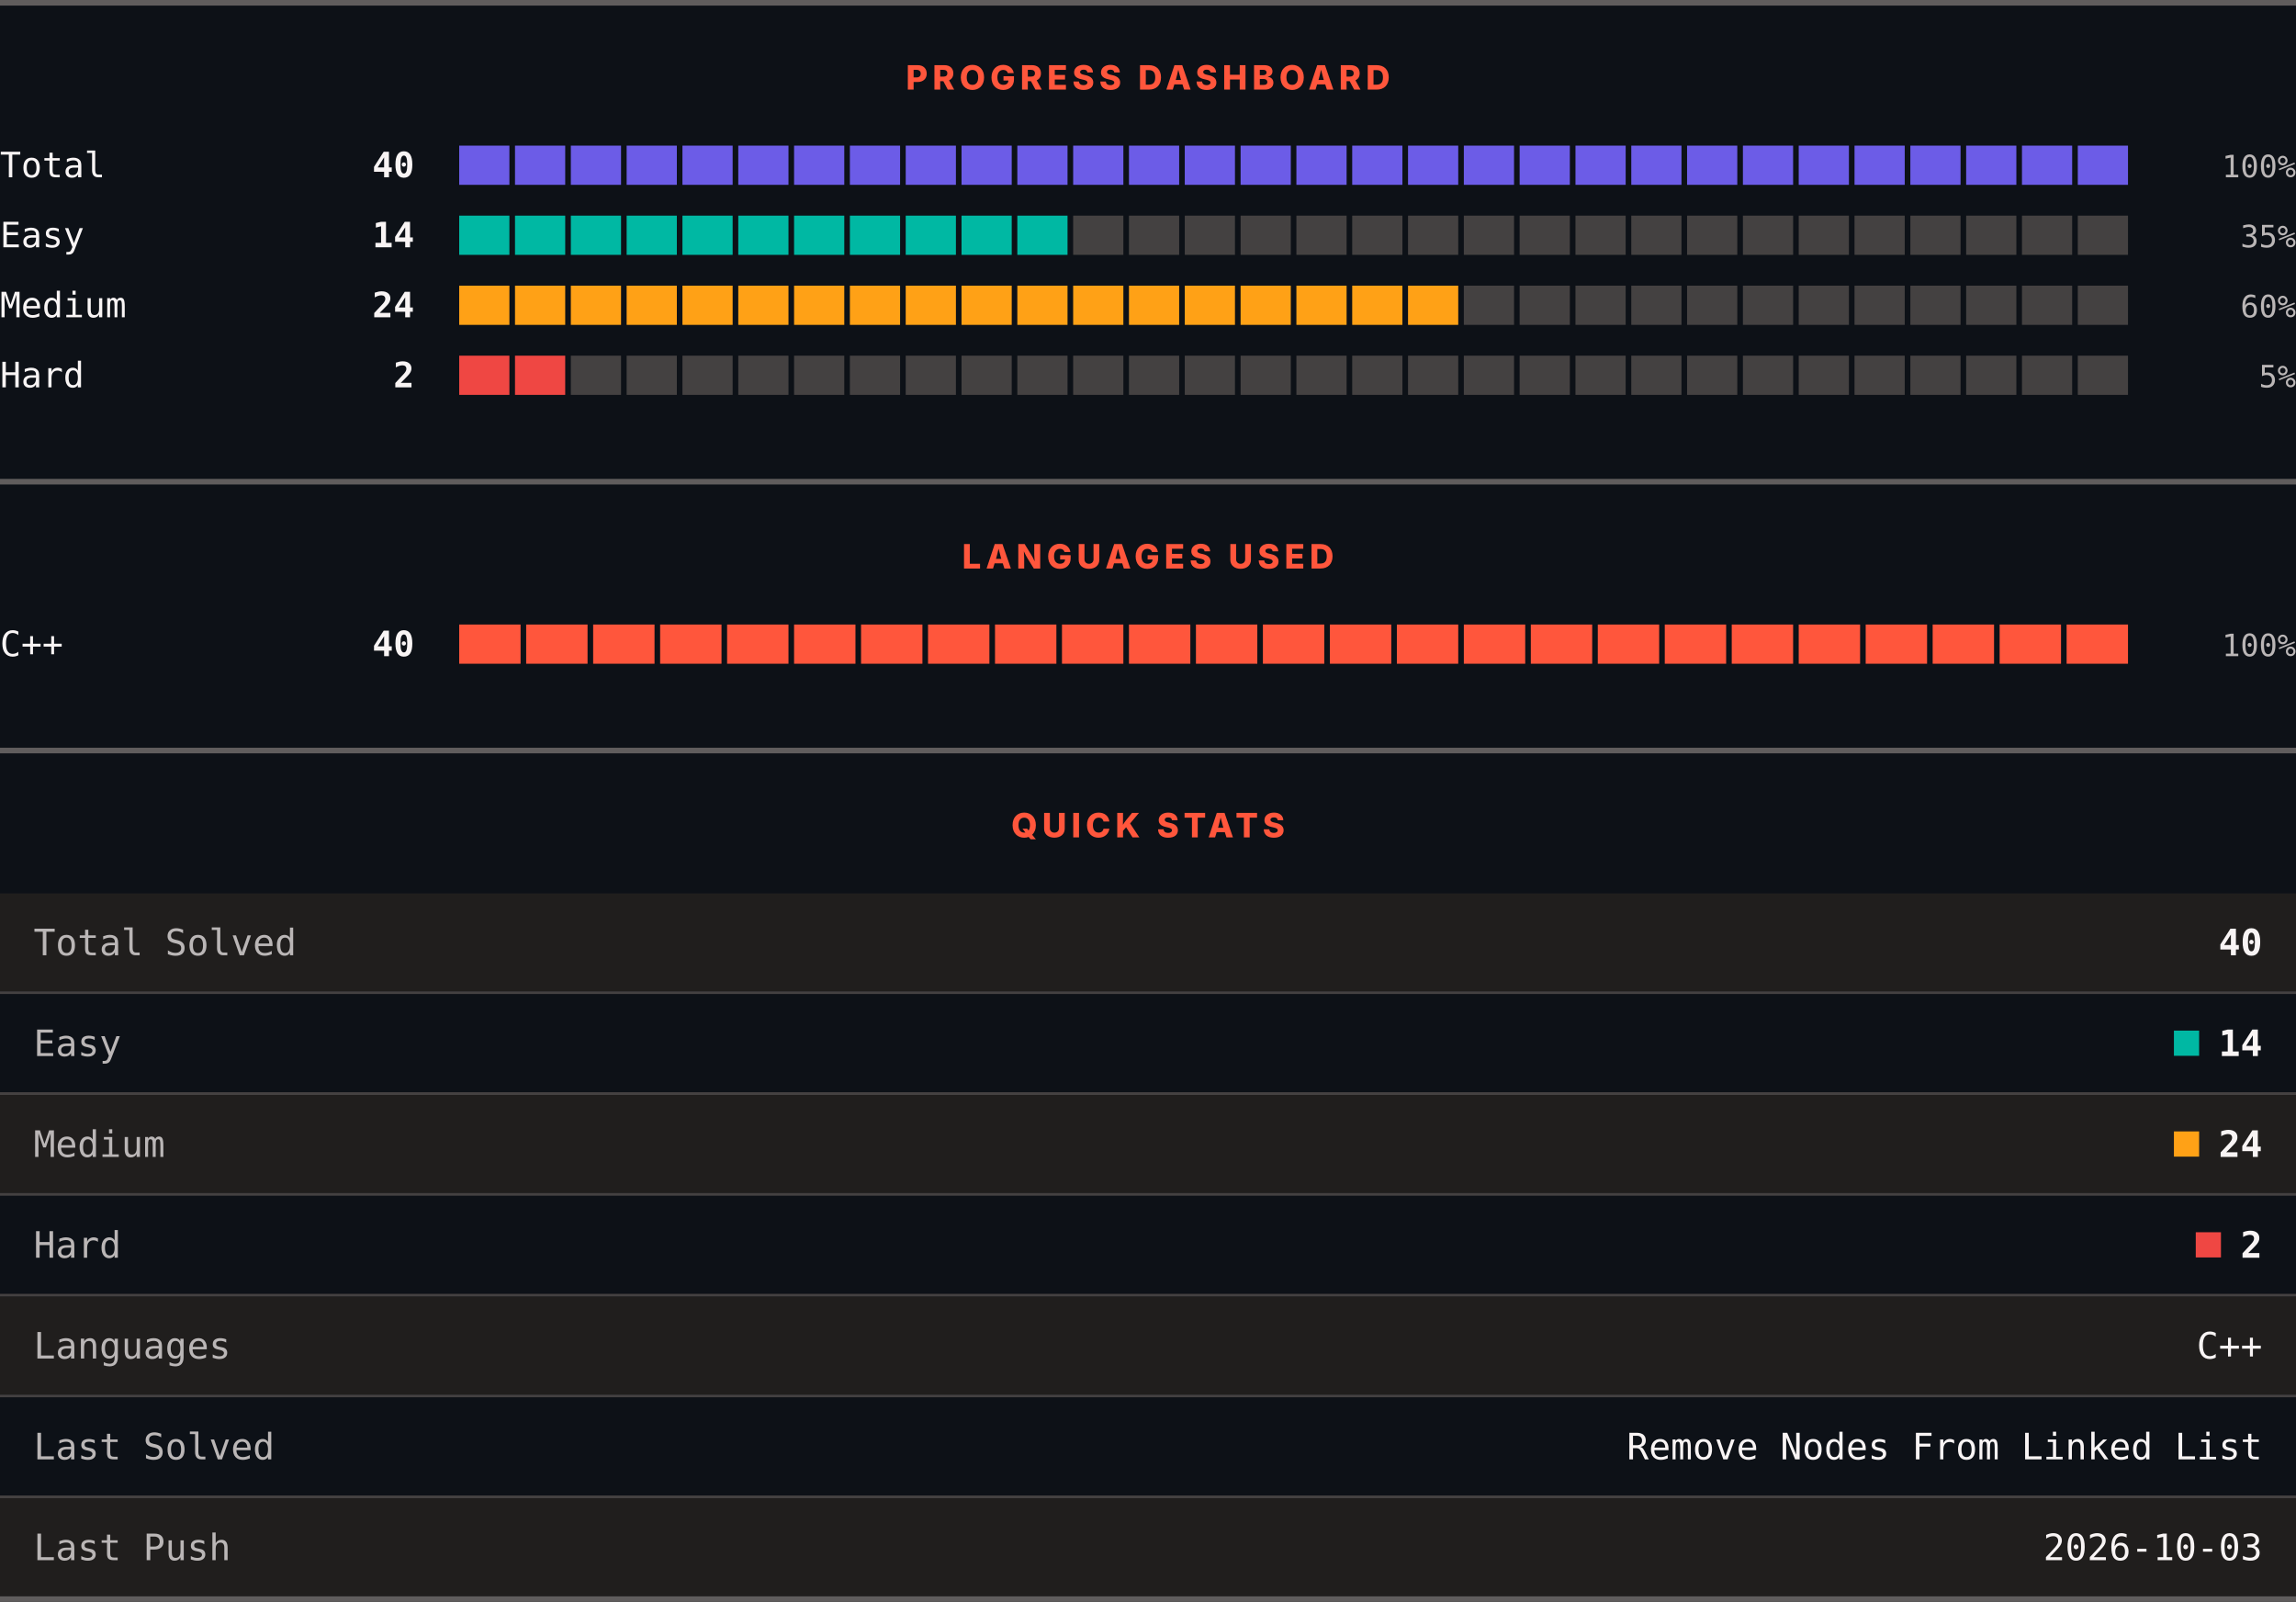
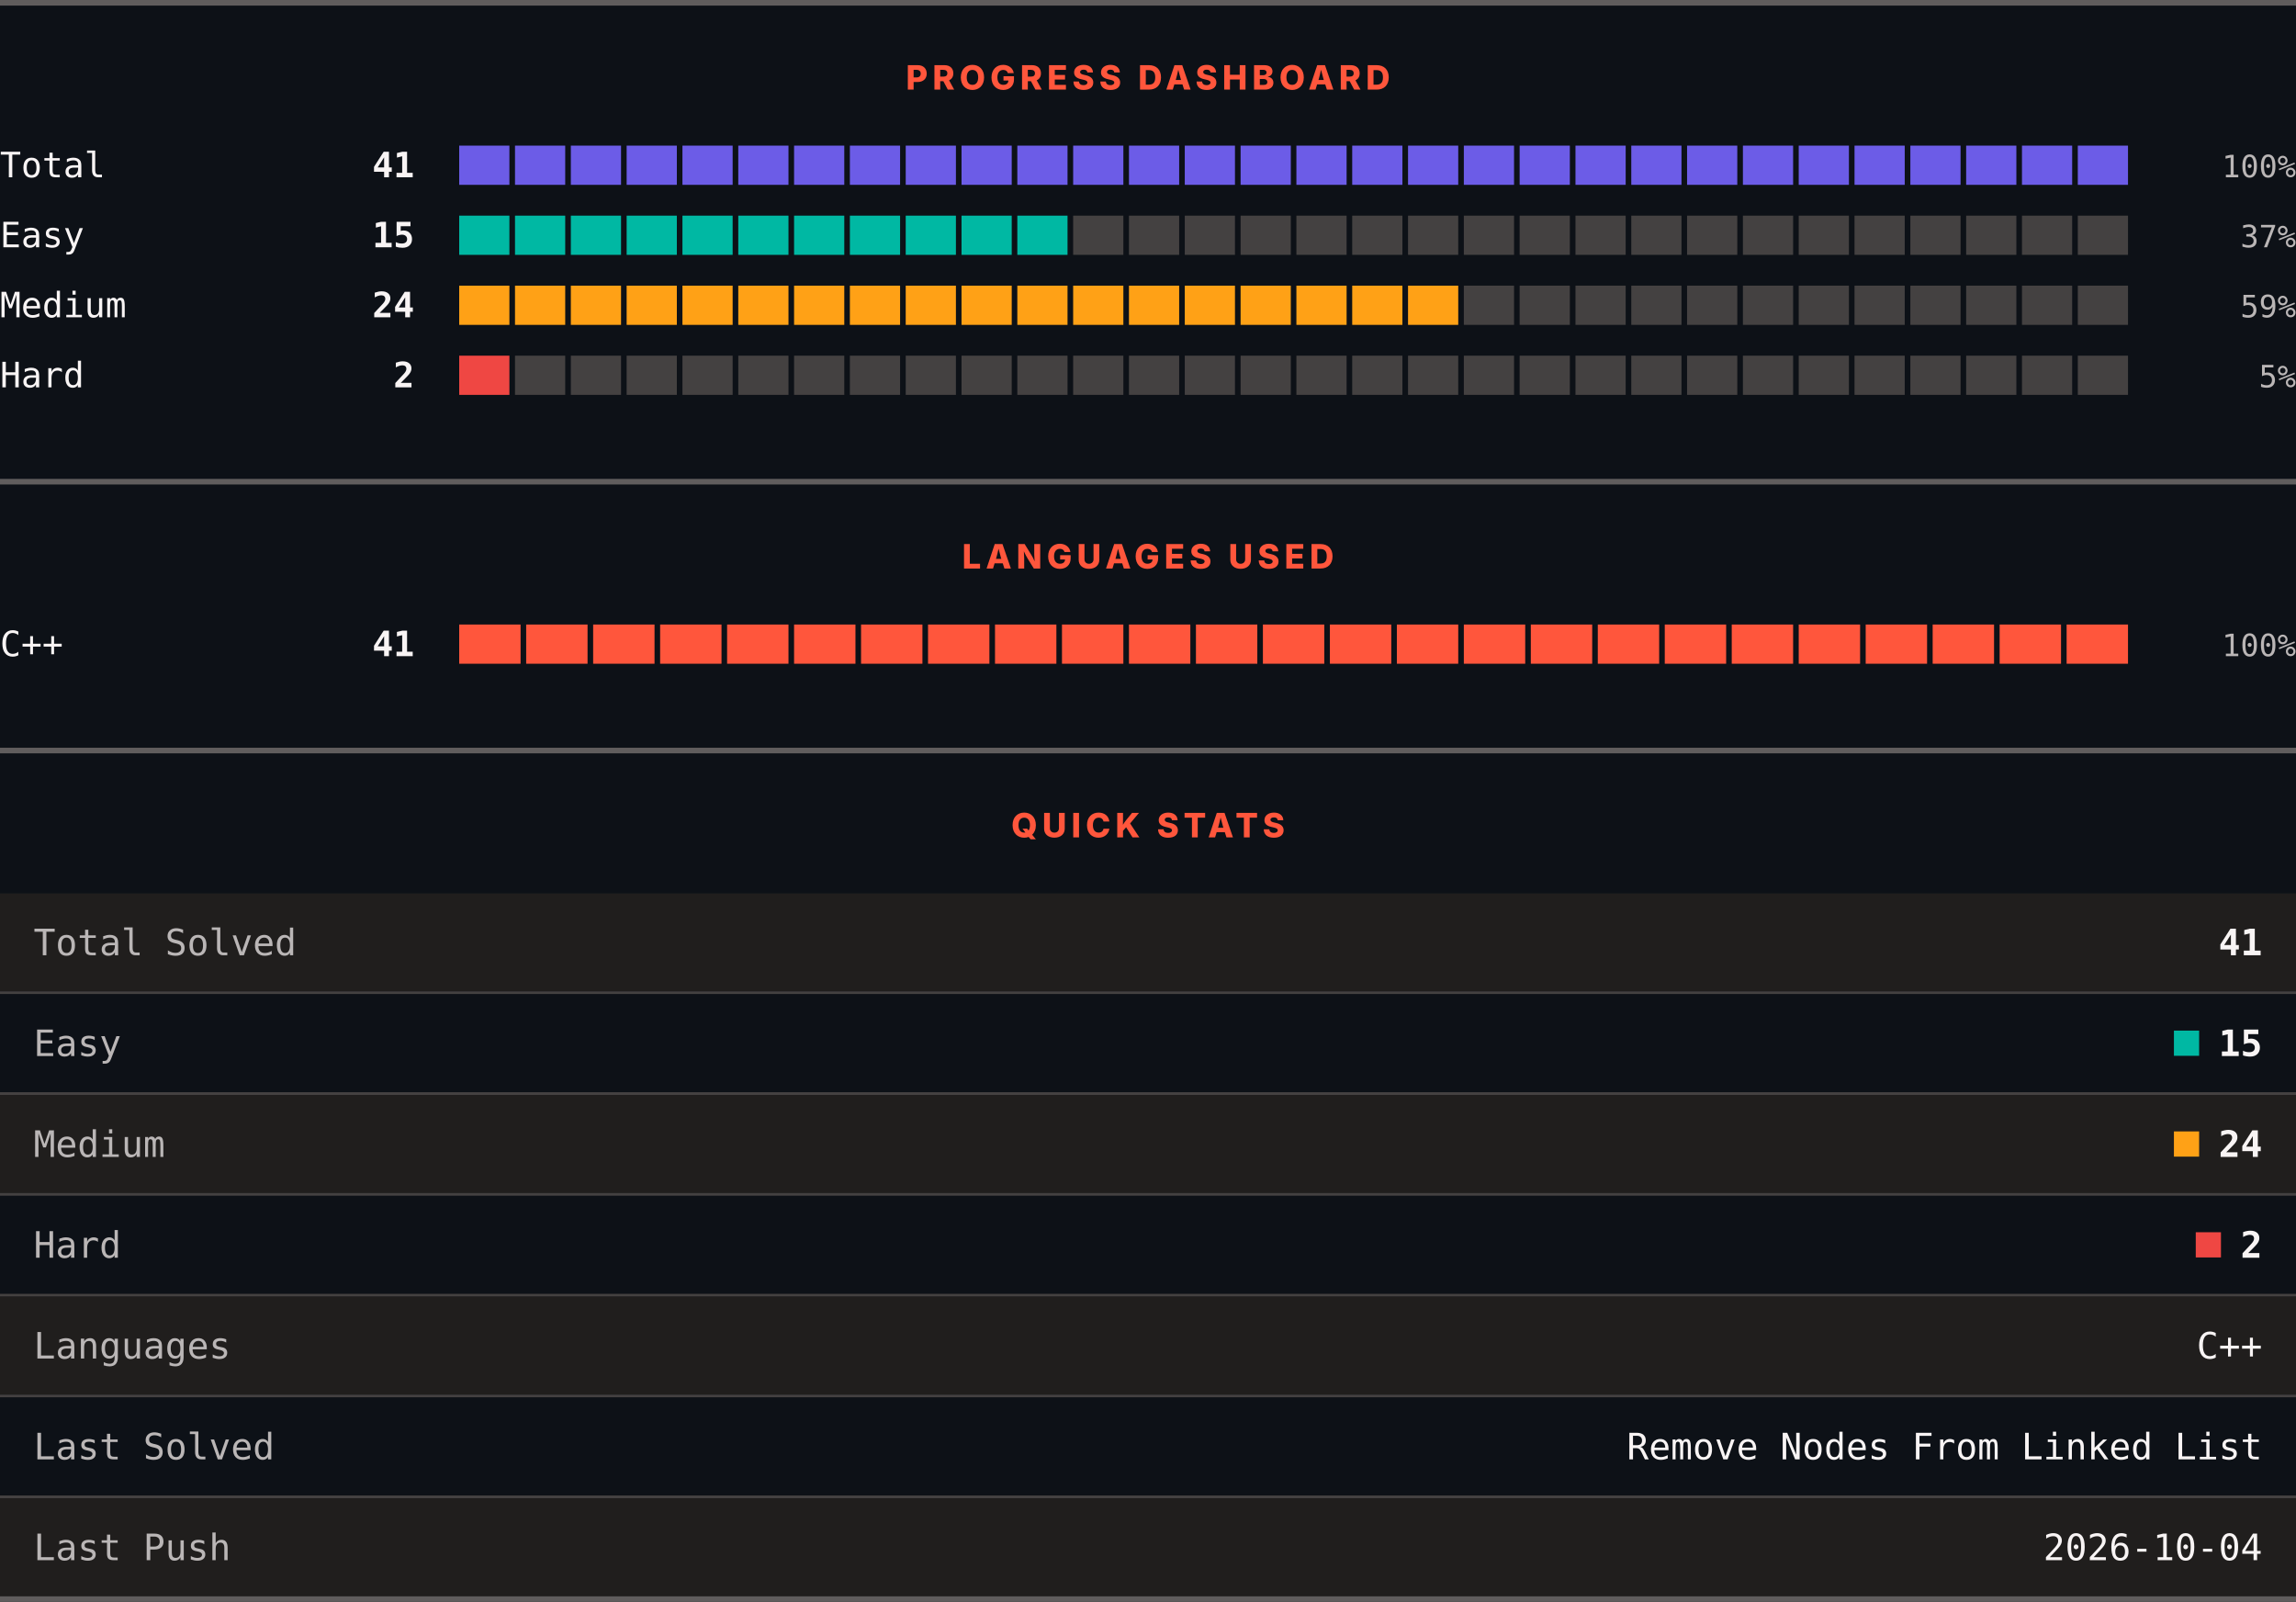
<svg xmlns="http://www.w3.org/2000/svg" width="820" height="572" viewBox="0 0 820 572" role="img" aria-label="LeetCode progress, languages and quick stats">
  <rect width="820" height="572" fill="#0d1117" />
  <rect x="0" y="0" width="820" height="2" fill="#605d5d" />
  <text x="410" y="32" text-anchor="middle" font-family="Archivo, system-ui, -apple-system, Segoe UI, sans-serif" font-size="12" font-weight="800" letter-spacing="1.68" fill="#ff563c">PROGRESS DASHBOARD</text>
  <text x="0" y="63.3" font-family="ui-monospace, SFMono-Regular, Menlo, Consolas, monospace" font-size="12.5" fill="#f8f4f4">Total</text>
-   <text x="148" y="63.3" text-anchor="end" font-family="ui-monospace, SFMono-Regular, Menlo, Consolas, monospace" font-size="12.5" font-weight="700" fill="#f8f4f4">40</text>
+   <text x="148" y="63.3" text-anchor="end" font-family="ui-monospace, SFMono-Regular, Menlo, Consolas, monospace" font-size="12.5" font-weight="700" fill="#f8f4f4">41</text>
  <rect x="164.00" y="52" width="17.93" height="14" fill="#6c5ce7" />
  <rect x="183.93" y="52" width="17.93" height="14" fill="#6c5ce7" />
  <rect x="203.87" y="52" width="17.93" height="14" fill="#6c5ce7" />
  <rect x="223.80" y="52" width="17.93" height="14" fill="#6c5ce7" />
  <rect x="243.73" y="52" width="17.93" height="14" fill="#6c5ce7" />
  <rect x="263.67" y="52" width="17.93" height="14" fill="#6c5ce7" />
  <rect x="283.60" y="52" width="17.93" height="14" fill="#6c5ce7" />
  <rect x="303.53" y="52" width="17.93" height="14" fill="#6c5ce7" />
  <rect x="323.47" y="52" width="17.93" height="14" fill="#6c5ce7" />
  <rect x="343.40" y="52" width="17.93" height="14" fill="#6c5ce7" />
  <rect x="363.33" y="52" width="17.93" height="14" fill="#6c5ce7" />
  <rect x="383.27" y="52" width="17.93" height="14" fill="#6c5ce7" />
  <rect x="403.20" y="52" width="17.93" height="14" fill="#6c5ce7" />
  <rect x="423.13" y="52" width="17.93" height="14" fill="#6c5ce7" />
  <rect x="443.07" y="52" width="17.93" height="14" fill="#6c5ce7" />
  <rect x="463.00" y="52" width="17.93" height="14" fill="#6c5ce7" />
  <rect x="482.93" y="52" width="17.93" height="14" fill="#6c5ce7" />
  <rect x="502.87" y="52" width="17.93" height="14" fill="#6c5ce7" />
  <rect x="522.80" y="52" width="17.93" height="14" fill="#6c5ce7" />
  <rect x="542.73" y="52" width="17.93" height="14" fill="#6c5ce7" />
  <rect x="562.67" y="52" width="17.93" height="14" fill="#6c5ce7" />
  <rect x="582.60" y="52" width="17.93" height="14" fill="#6c5ce7" />
  <rect x="602.53" y="52" width="17.93" height="14" fill="#6c5ce7" />
  <rect x="622.47" y="52" width="17.93" height="14" fill="#6c5ce7" />
  <rect x="642.40" y="52" width="17.93" height="14" fill="#6c5ce7" />
  <rect x="662.33" y="52" width="17.93" height="14" fill="#6c5ce7" />
  <rect x="682.27" y="52" width="17.93" height="14" fill="#6c5ce7" />
  <rect x="702.20" y="52" width="17.93" height="14" fill="#6c5ce7" />
  <rect x="722.13" y="52" width="17.93" height="14" fill="#6c5ce7" />
  <rect x="742.07" y="52" width="17.93" height="14" fill="#6c5ce7" />
  <text x="820" y="63.3" text-anchor="end" font-family="ui-monospace, SFMono-Regular, Menlo, Consolas, monospace" font-size="11" fill="#bab6b6">100%</text>
  <text x="0" y="88.3" font-family="ui-monospace, SFMono-Regular, Menlo, Consolas, monospace" font-size="12.5" fill="#f8f4f4">Easy</text>
-   <text x="148" y="88.3" text-anchor="end" font-family="ui-monospace, SFMono-Regular, Menlo, Consolas, monospace" font-size="12.5" font-weight="700" fill="#f8f4f4">14</text>
+   <text x="148" y="88.3" text-anchor="end" font-family="ui-monospace, SFMono-Regular, Menlo, Consolas, monospace" font-size="12.5" font-weight="700" fill="#f8f4f4">15</text>
  <rect x="164.00" y="77" width="17.93" height="14" fill="#00b8a3" />
  <rect x="183.93" y="77" width="17.93" height="14" fill="#00b8a3" />
  <rect x="203.87" y="77" width="17.93" height="14" fill="#00b8a3" />
  <rect x="223.80" y="77" width="17.93" height="14" fill="#00b8a3" />
  <rect x="243.73" y="77" width="17.93" height="14" fill="#00b8a3" />
  <rect x="263.67" y="77" width="17.93" height="14" fill="#00b8a3" />
  <rect x="283.60" y="77" width="17.93" height="14" fill="#00b8a3" />
  <rect x="303.53" y="77" width="17.93" height="14" fill="#00b8a3" />
  <rect x="323.47" y="77" width="17.93" height="14" fill="#00b8a3" />
  <rect x="343.40" y="77" width="17.93" height="14" fill="#00b8a3" />
  <rect x="363.33" y="77" width="17.93" height="14" fill="#00b8a3" />
  <rect x="383.27" y="77" width="17.93" height="14" fill="#444141" />
  <rect x="403.20" y="77" width="17.93" height="14" fill="#444141" />
  <rect x="423.13" y="77" width="17.93" height="14" fill="#444141" />
  <rect x="443.07" y="77" width="17.93" height="14" fill="#444141" />
  <rect x="463.00" y="77" width="17.93" height="14" fill="#444141" />
  <rect x="482.93" y="77" width="17.93" height="14" fill="#444141" />
  <rect x="502.87" y="77" width="17.93" height="14" fill="#444141" />
  <rect x="522.80" y="77" width="17.93" height="14" fill="#444141" />
  <rect x="542.73" y="77" width="17.93" height="14" fill="#444141" />
  <rect x="562.67" y="77" width="17.93" height="14" fill="#444141" />
  <rect x="582.60" y="77" width="17.93" height="14" fill="#444141" />
  <rect x="602.53" y="77" width="17.93" height="14" fill="#444141" />
  <rect x="622.47" y="77" width="17.93" height="14" fill="#444141" />
  <rect x="642.40" y="77" width="17.93" height="14" fill="#444141" />
  <rect x="662.33" y="77" width="17.93" height="14" fill="#444141" />
  <rect x="682.27" y="77" width="17.93" height="14" fill="#444141" />
  <rect x="702.20" y="77" width="17.93" height="14" fill="#444141" />
  <rect x="722.13" y="77" width="17.93" height="14" fill="#444141" />
  <rect x="742.07" y="77" width="17.93" height="14" fill="#444141" />
-   <text x="820" y="88.3" text-anchor="end" font-family="ui-monospace, SFMono-Regular, Menlo, Consolas, monospace" font-size="11" fill="#bab6b6">35%</text>
+   <text x="820" y="88.3" text-anchor="end" font-family="ui-monospace, SFMono-Regular, Menlo, Consolas, monospace" font-size="11" fill="#bab6b6">37%</text>
  <text x="0" y="113.3" font-family="ui-monospace, SFMono-Regular, Menlo, Consolas, monospace" font-size="12.5" fill="#f8f4f4">Medium</text>
  <text x="148" y="113.3" text-anchor="end" font-family="ui-monospace, SFMono-Regular, Menlo, Consolas, monospace" font-size="12.5" font-weight="700" fill="#f8f4f4">24</text>
  <rect x="164.00" y="102" width="17.93" height="14" fill="#ffa116" />
  <rect x="183.93" y="102" width="17.93" height="14" fill="#ffa116" />
  <rect x="203.87" y="102" width="17.93" height="14" fill="#ffa116" />
  <rect x="223.80" y="102" width="17.93" height="14" fill="#ffa116" />
  <rect x="243.73" y="102" width="17.93" height="14" fill="#ffa116" />
  <rect x="263.67" y="102" width="17.93" height="14" fill="#ffa116" />
  <rect x="283.60" y="102" width="17.93" height="14" fill="#ffa116" />
  <rect x="303.53" y="102" width="17.93" height="14" fill="#ffa116" />
  <rect x="323.47" y="102" width="17.93" height="14" fill="#ffa116" />
  <rect x="343.40" y="102" width="17.93" height="14" fill="#ffa116" />
  <rect x="363.33" y="102" width="17.93" height="14" fill="#ffa116" />
  <rect x="383.27" y="102" width="17.93" height="14" fill="#ffa116" />
  <rect x="403.20" y="102" width="17.93" height="14" fill="#ffa116" />
  <rect x="423.13" y="102" width="17.93" height="14" fill="#ffa116" />
  <rect x="443.07" y="102" width="17.93" height="14" fill="#ffa116" />
  <rect x="463.00" y="102" width="17.93" height="14" fill="#ffa116" />
  <rect x="482.93" y="102" width="17.93" height="14" fill="#ffa116" />
  <rect x="502.87" y="102" width="17.93" height="14" fill="#ffa116" />
  <rect x="522.80" y="102" width="17.93" height="14" fill="#444141" />
  <rect x="542.73" y="102" width="17.93" height="14" fill="#444141" />
  <rect x="562.67" y="102" width="17.93" height="14" fill="#444141" />
  <rect x="582.60" y="102" width="17.93" height="14" fill="#444141" />
  <rect x="602.53" y="102" width="17.93" height="14" fill="#444141" />
  <rect x="622.47" y="102" width="17.93" height="14" fill="#444141" />
  <rect x="642.40" y="102" width="17.93" height="14" fill="#444141" />
  <rect x="662.33" y="102" width="17.93" height="14" fill="#444141" />
  <rect x="682.27" y="102" width="17.93" height="14" fill="#444141" />
  <rect x="702.20" y="102" width="17.93" height="14" fill="#444141" />
  <rect x="722.13" y="102" width="17.93" height="14" fill="#444141" />
  <rect x="742.07" y="102" width="17.93" height="14" fill="#444141" />
-   <text x="820" y="113.3" text-anchor="end" font-family="ui-monospace, SFMono-Regular, Menlo, Consolas, monospace" font-size="11" fill="#bab6b6">60%</text>
+   <text x="820" y="113.3" text-anchor="end" font-family="ui-monospace, SFMono-Regular, Menlo, Consolas, monospace" font-size="11" fill="#bab6b6">59%</text>
  <text x="0" y="138.3" font-family="ui-monospace, SFMono-Regular, Menlo, Consolas, monospace" font-size="12.5" fill="#f8f4f4">Hard</text>
  <text x="148" y="138.3" text-anchor="end" font-family="ui-monospace, SFMono-Regular, Menlo, Consolas, monospace" font-size="12.5" font-weight="700" fill="#f8f4f4">2</text>
  <rect x="164.00" y="127" width="17.93" height="14" fill="#ef4743" />
-   <rect x="183.93" y="127" width="17.93" height="14" fill="#ef4743" />
+   <rect x="183.93" y="127" width="17.93" height="14" fill="#444141" />
  <rect x="203.87" y="127" width="17.93" height="14" fill="#444141" />
  <rect x="223.80" y="127" width="17.93" height="14" fill="#444141" />
  <rect x="243.73" y="127" width="17.93" height="14" fill="#444141" />
  <rect x="263.67" y="127" width="17.93" height="14" fill="#444141" />
  <rect x="283.60" y="127" width="17.93" height="14" fill="#444141" />
  <rect x="303.53" y="127" width="17.93" height="14" fill="#444141" />
  <rect x="323.47" y="127" width="17.93" height="14" fill="#444141" />
  <rect x="343.40" y="127" width="17.93" height="14" fill="#444141" />
  <rect x="363.33" y="127" width="17.93" height="14" fill="#444141" />
  <rect x="383.27" y="127" width="17.93" height="14" fill="#444141" />
  <rect x="403.20" y="127" width="17.93" height="14" fill="#444141" />
  <rect x="423.13" y="127" width="17.93" height="14" fill="#444141" />
  <rect x="443.07" y="127" width="17.93" height="14" fill="#444141" />
  <rect x="463.00" y="127" width="17.93" height="14" fill="#444141" />
  <rect x="482.93" y="127" width="17.93" height="14" fill="#444141" />
  <rect x="502.87" y="127" width="17.93" height="14" fill="#444141" />
  <rect x="522.80" y="127" width="17.93" height="14" fill="#444141" />
  <rect x="542.73" y="127" width="17.93" height="14" fill="#444141" />
  <rect x="562.67" y="127" width="17.93" height="14" fill="#444141" />
  <rect x="582.60" y="127" width="17.93" height="14" fill="#444141" />
  <rect x="602.53" y="127" width="17.93" height="14" fill="#444141" />
  <rect x="622.47" y="127" width="17.93" height="14" fill="#444141" />
  <rect x="642.40" y="127" width="17.93" height="14" fill="#444141" />
  <rect x="662.33" y="127" width="17.93" height="14" fill="#444141" />
  <rect x="682.27" y="127" width="17.93" height="14" fill="#444141" />
  <rect x="702.20" y="127" width="17.93" height="14" fill="#444141" />
  <rect x="722.13" y="127" width="17.93" height="14" fill="#444141" />
  <rect x="742.07" y="127" width="17.93" height="14" fill="#444141" />
  <text x="820" y="138.3" text-anchor="end" font-family="ui-monospace, SFMono-Regular, Menlo, Consolas, monospace" font-size="11" fill="#bab6b6">5%</text>
  <rect x="0" y="171" width="820" height="2" fill="#605d5d" />
  <text x="410" y="203" text-anchor="middle" font-family="Archivo, system-ui, -apple-system, Segoe UI, sans-serif" font-size="12" font-weight="800" letter-spacing="1.68" fill="#ff563c">LANGUAGES USED</text>
  <text x="0" y="234.3" font-family="ui-monospace, SFMono-Regular, Menlo, Consolas, monospace" font-size="12.5" fill="#f8f4f4">C++</text>
-   <text x="148" y="234.3" text-anchor="end" font-family="ui-monospace, SFMono-Regular, Menlo, Consolas, monospace" font-size="12.5" font-weight="700" fill="#f8f4f4">40</text>
+   <text x="148" y="234.3" text-anchor="end" font-family="ui-monospace, SFMono-Regular, Menlo, Consolas, monospace" font-size="12.5" font-weight="700" fill="#f8f4f4">41</text>
  <rect x="164.00" y="223" width="21.92" height="14" fill="#ff563c" />
  <rect x="187.92" y="223" width="21.92" height="14" fill="#ff563c" />
  <rect x="211.84" y="223" width="21.92" height="14" fill="#ff563c" />
  <rect x="235.76" y="223" width="21.92" height="14" fill="#ff563c" />
  <rect x="259.68" y="223" width="21.92" height="14" fill="#ff563c" />
  <rect x="283.60" y="223" width="21.92" height="14" fill="#ff563c" />
  <rect x="307.52" y="223" width="21.92" height="14" fill="#ff563c" />
  <rect x="331.44" y="223" width="21.92" height="14" fill="#ff563c" />
  <rect x="355.36" y="223" width="21.92" height="14" fill="#ff563c" />
  <rect x="379.28" y="223" width="21.92" height="14" fill="#ff563c" />
  <rect x="403.20" y="223" width="21.92" height="14" fill="#ff563c" />
  <rect x="427.12" y="223" width="21.92" height="14" fill="#ff563c" />
  <rect x="451.04" y="223" width="21.92" height="14" fill="#ff563c" />
  <rect x="474.96" y="223" width="21.92" height="14" fill="#ff563c" />
  <rect x="498.88" y="223" width="21.92" height="14" fill="#ff563c" />
  <rect x="522.80" y="223" width="21.92" height="14" fill="#ff563c" />
  <rect x="546.72" y="223" width="21.92" height="14" fill="#ff563c" />
  <rect x="570.64" y="223" width="21.92" height="14" fill="#ff563c" />
  <rect x="594.56" y="223" width="21.92" height="14" fill="#ff563c" />
  <rect x="618.48" y="223" width="21.92" height="14" fill="#ff563c" />
  <rect x="642.40" y="223" width="21.92" height="14" fill="#ff563c" />
  <rect x="666.32" y="223" width="21.92" height="14" fill="#ff563c" />
  <rect x="690.24" y="223" width="21.92" height="14" fill="#ff563c" />
  <rect x="714.16" y="223" width="21.92" height="14" fill="#ff563c" />
  <rect x="738.08" y="223" width="21.92" height="14" fill="#ff563c" />
  <text x="820" y="234.3" text-anchor="end" font-family="ui-monospace, SFMono-Regular, Menlo, Consolas, monospace" font-size="11" fill="#bab6b6">100%</text>
  <rect x="0" y="267" width="820" height="2" fill="#605d5d" />
  <text x="410" y="299" text-anchor="middle" font-family="Archivo, system-ui, -apple-system, Segoe UI, sans-serif" font-size="12" font-weight="800" letter-spacing="1.68" fill="#ff563c">QUICK STATS</text>
  <rect x="0" y="319" width="820" height="35" fill="#201e1d" />
  <text x="12" y="341.1" font-family="ui-monospace, SFMono-Regular, Menlo, Consolas, monospace" font-size="13" fill="#bab6b6">Total Solved</text>
-   <text x="808" y="341.1" text-anchor="end" font-family="ui-monospace, SFMono-Regular, Menlo, Consolas, monospace" font-size="13" font-weight="700" fill="#f8f4f4">40</text>
+   <text x="808" y="341.1" text-anchor="end" font-family="ui-monospace, SFMono-Regular, Menlo, Consolas, monospace" font-size="13" font-weight="700" fill="#f8f4f4">41</text>
  <rect x="0" y="354" width="820" height="1" fill="#444141" />
  <rect x="0" y="355" width="820" height="35" fill="#0d1117" />
  <text x="12" y="377.1" font-family="ui-monospace, SFMono-Regular, Menlo, Consolas, monospace" font-size="13" fill="#bab6b6">Easy</text>
  <rect x="776.4" y="368" width="9" height="9" fill="#00b8a3" />
-   <text x="808" y="377.1" text-anchor="end" font-family="ui-monospace, SFMono-Regular, Menlo, Consolas, monospace" font-size="13" font-weight="700" fill="#f8f4f4">14</text>
+   <text x="808" y="377.1" text-anchor="end" font-family="ui-monospace, SFMono-Regular, Menlo, Consolas, monospace" font-size="13" font-weight="700" fill="#f8f4f4">15</text>
  <rect x="0" y="390" width="820" height="1" fill="#444141" />
  <rect x="0" y="391" width="820" height="35" fill="#201e1d" />
  <text x="12" y="413.1" font-family="ui-monospace, SFMono-Regular, Menlo, Consolas, monospace" font-size="13" fill="#bab6b6">Medium</text>
  <rect x="776.4" y="404" width="9" height="9" fill="#ffa116" />
  <text x="808" y="413.1" text-anchor="end" font-family="ui-monospace, SFMono-Regular, Menlo, Consolas, monospace" font-size="13" font-weight="700" fill="#f8f4f4">24</text>
  <rect x="0" y="426" width="820" height="1" fill="#444141" />
  <rect x="0" y="427" width="820" height="35" fill="#0d1117" />
  <text x="12" y="449.1" font-family="ui-monospace, SFMono-Regular, Menlo, Consolas, monospace" font-size="13" fill="#bab6b6">Hard</text>
  <rect x="784.2" y="440" width="9" height="9" fill="#ef4743" />
  <text x="808" y="449.1" text-anchor="end" font-family="ui-monospace, SFMono-Regular, Menlo, Consolas, monospace" font-size="13" font-weight="700" fill="#f8f4f4">2</text>
  <rect x="0" y="462" width="820" height="1" fill="#444141" />
  <rect x="0" y="463" width="820" height="35" fill="#201e1d" />
  <text x="12" y="485.1" font-family="ui-monospace, SFMono-Regular, Menlo, Consolas, monospace" font-size="13" fill="#bab6b6">Languages</text>
  <text x="808" y="485.1" text-anchor="end" font-family="ui-monospace, SFMono-Regular, Menlo, Consolas, monospace" font-size="13" fill="#f8f4f4">C++</text>
  <rect x="0" y="498" width="820" height="1" fill="#444141" />
  <rect x="0" y="499" width="820" height="35" fill="#0d1117" />
  <text x="12" y="521.1" font-family="ui-monospace, SFMono-Regular, Menlo, Consolas, monospace" font-size="13" fill="#bab6b6">Last Solved</text>
  <text x="808" y="521.1" text-anchor="end" font-family="ui-monospace, SFMono-Regular, Menlo, Consolas, monospace" font-size="13" fill="#f8f4f4">Remove Nodes From Linked List</text>
  <rect x="0" y="534" width="820" height="1" fill="#444141" />
  <rect x="0" y="535" width="820" height="35" fill="#201e1d" />
  <text x="12" y="557.1" font-family="ui-monospace, SFMono-Regular, Menlo, Consolas, monospace" font-size="13" fill="#bab6b6">Last Push</text>
-   <text x="808" y="557.1" text-anchor="end" font-family="ui-monospace, SFMono-Regular, Menlo, Consolas, monospace" font-size="13" fill="#f8f4f4">2026-10-03</text>
+   <text x="808" y="557.1" text-anchor="end" font-family="ui-monospace, SFMono-Regular, Menlo, Consolas, monospace" font-size="13" fill="#f8f4f4">2026-10-04</text>
  <rect x="0" y="570" width="820" height="2" fill="#605d5d" />
</svg>
